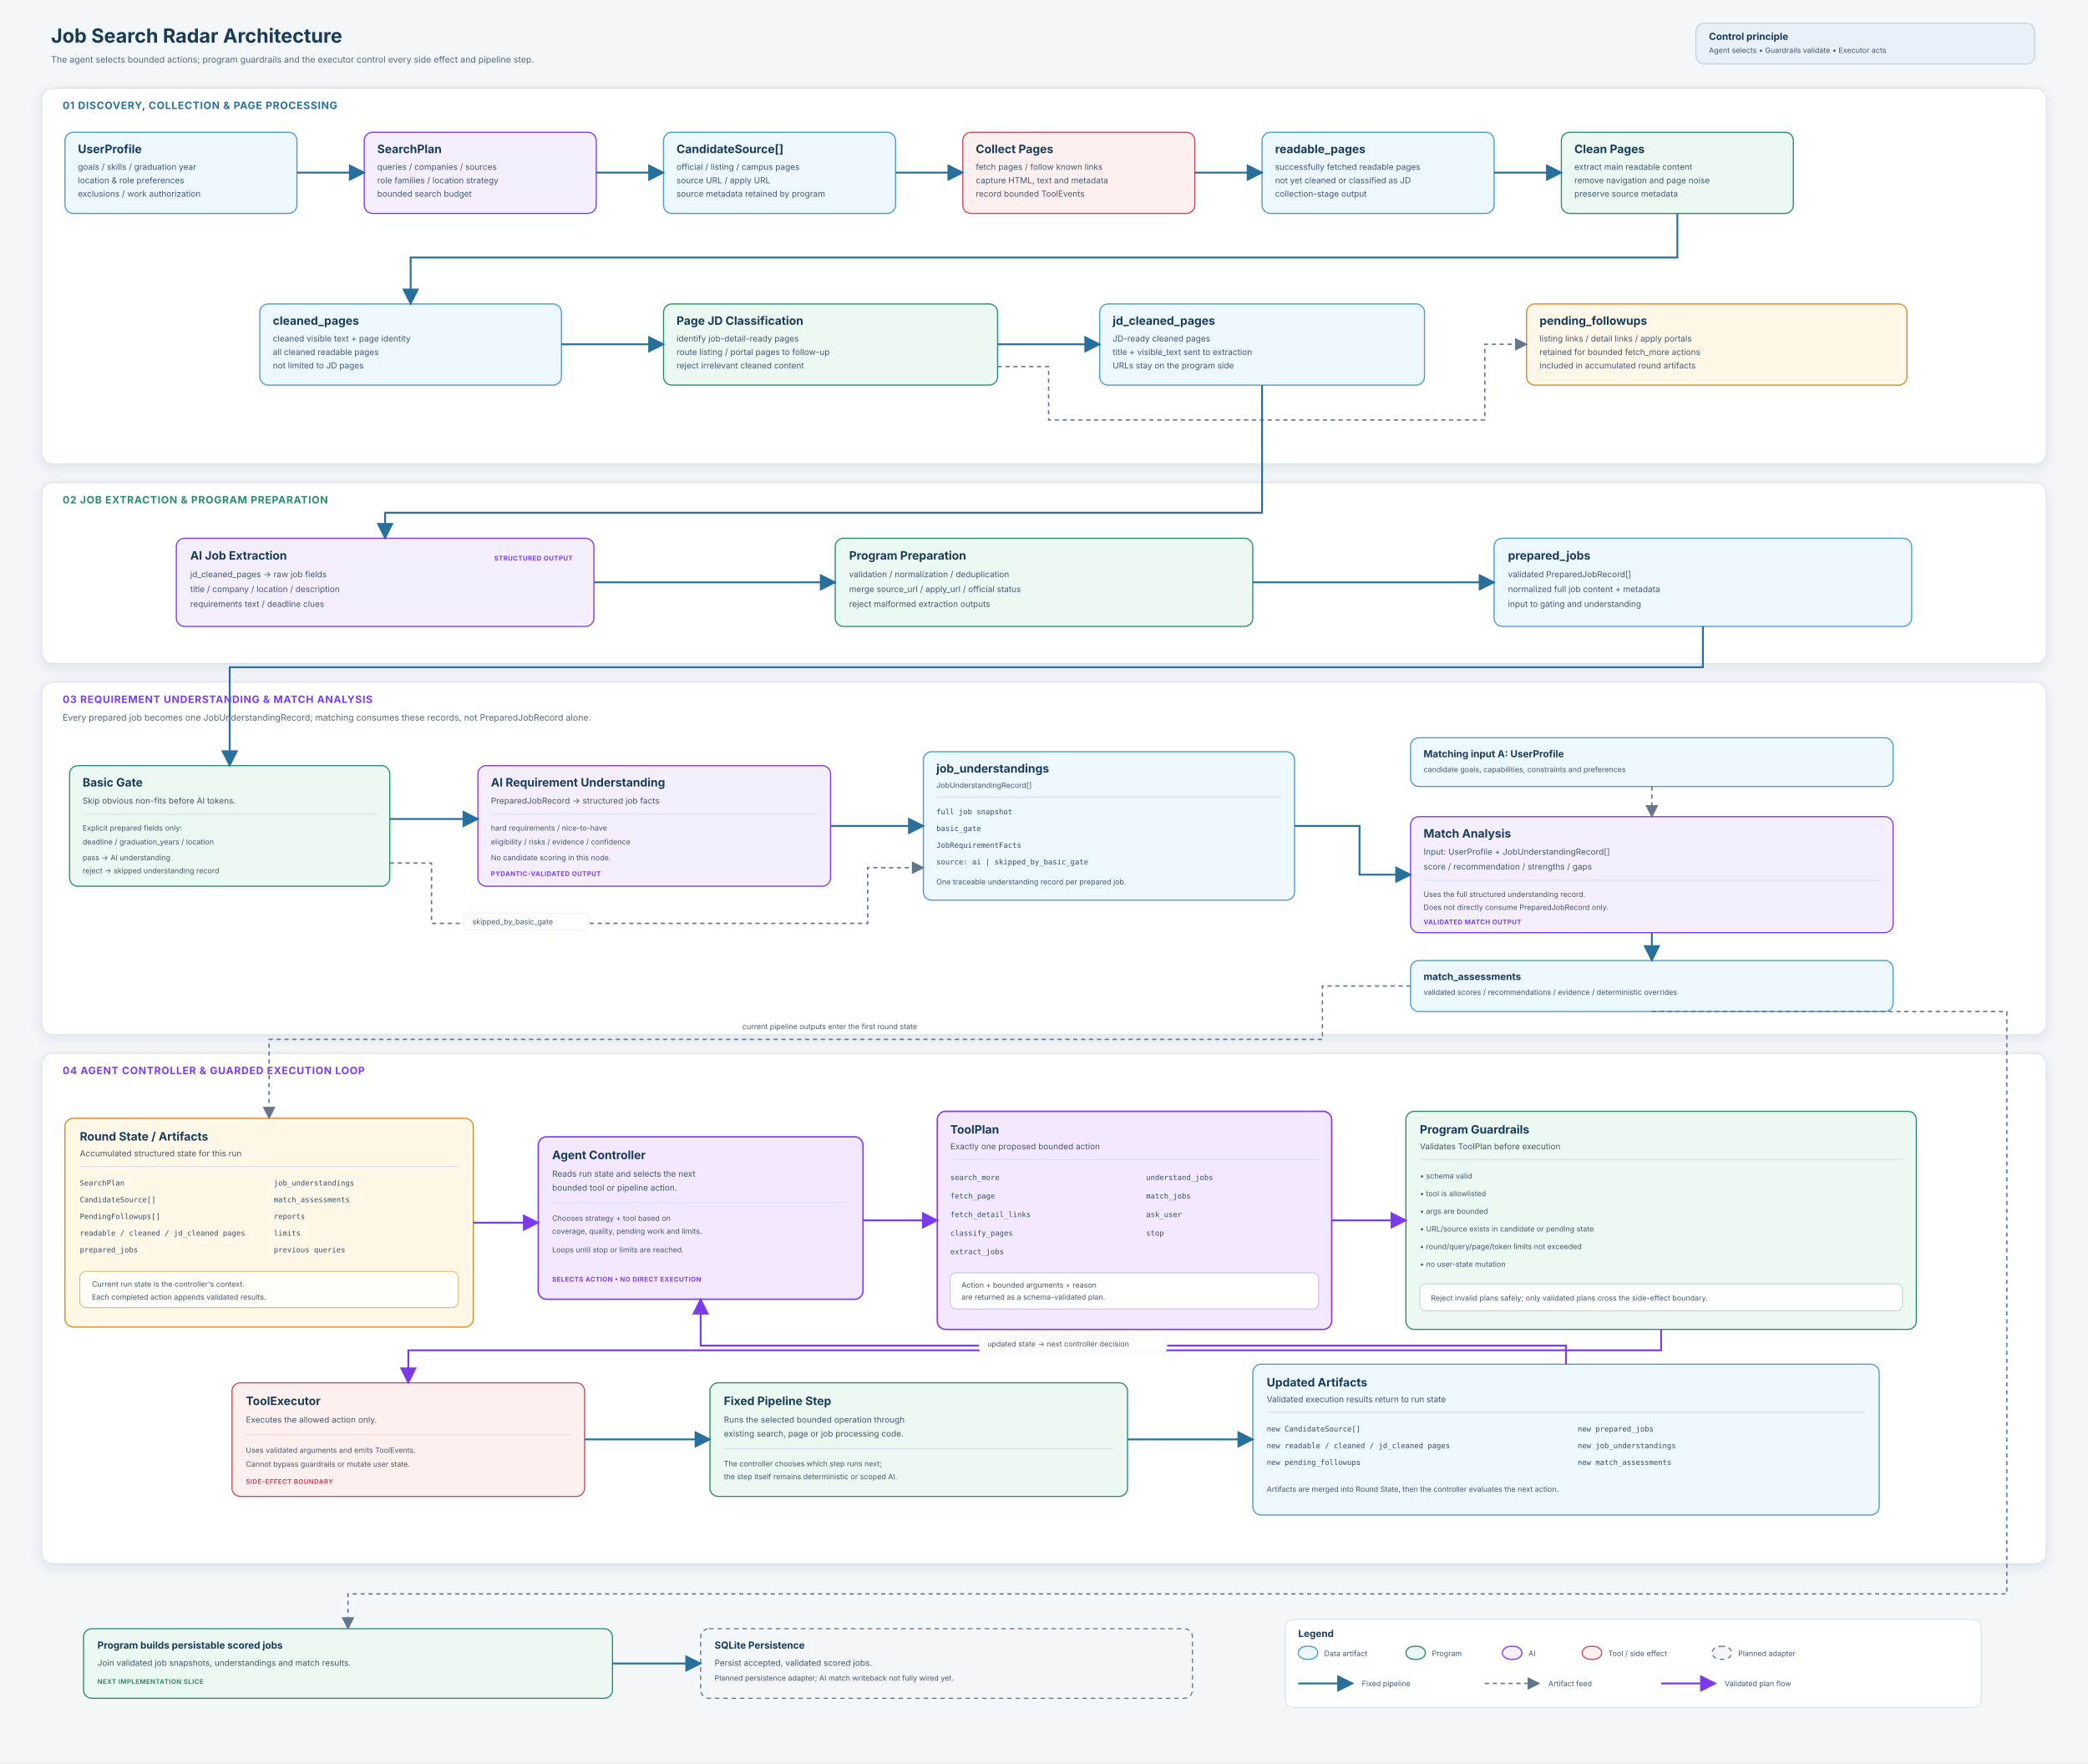
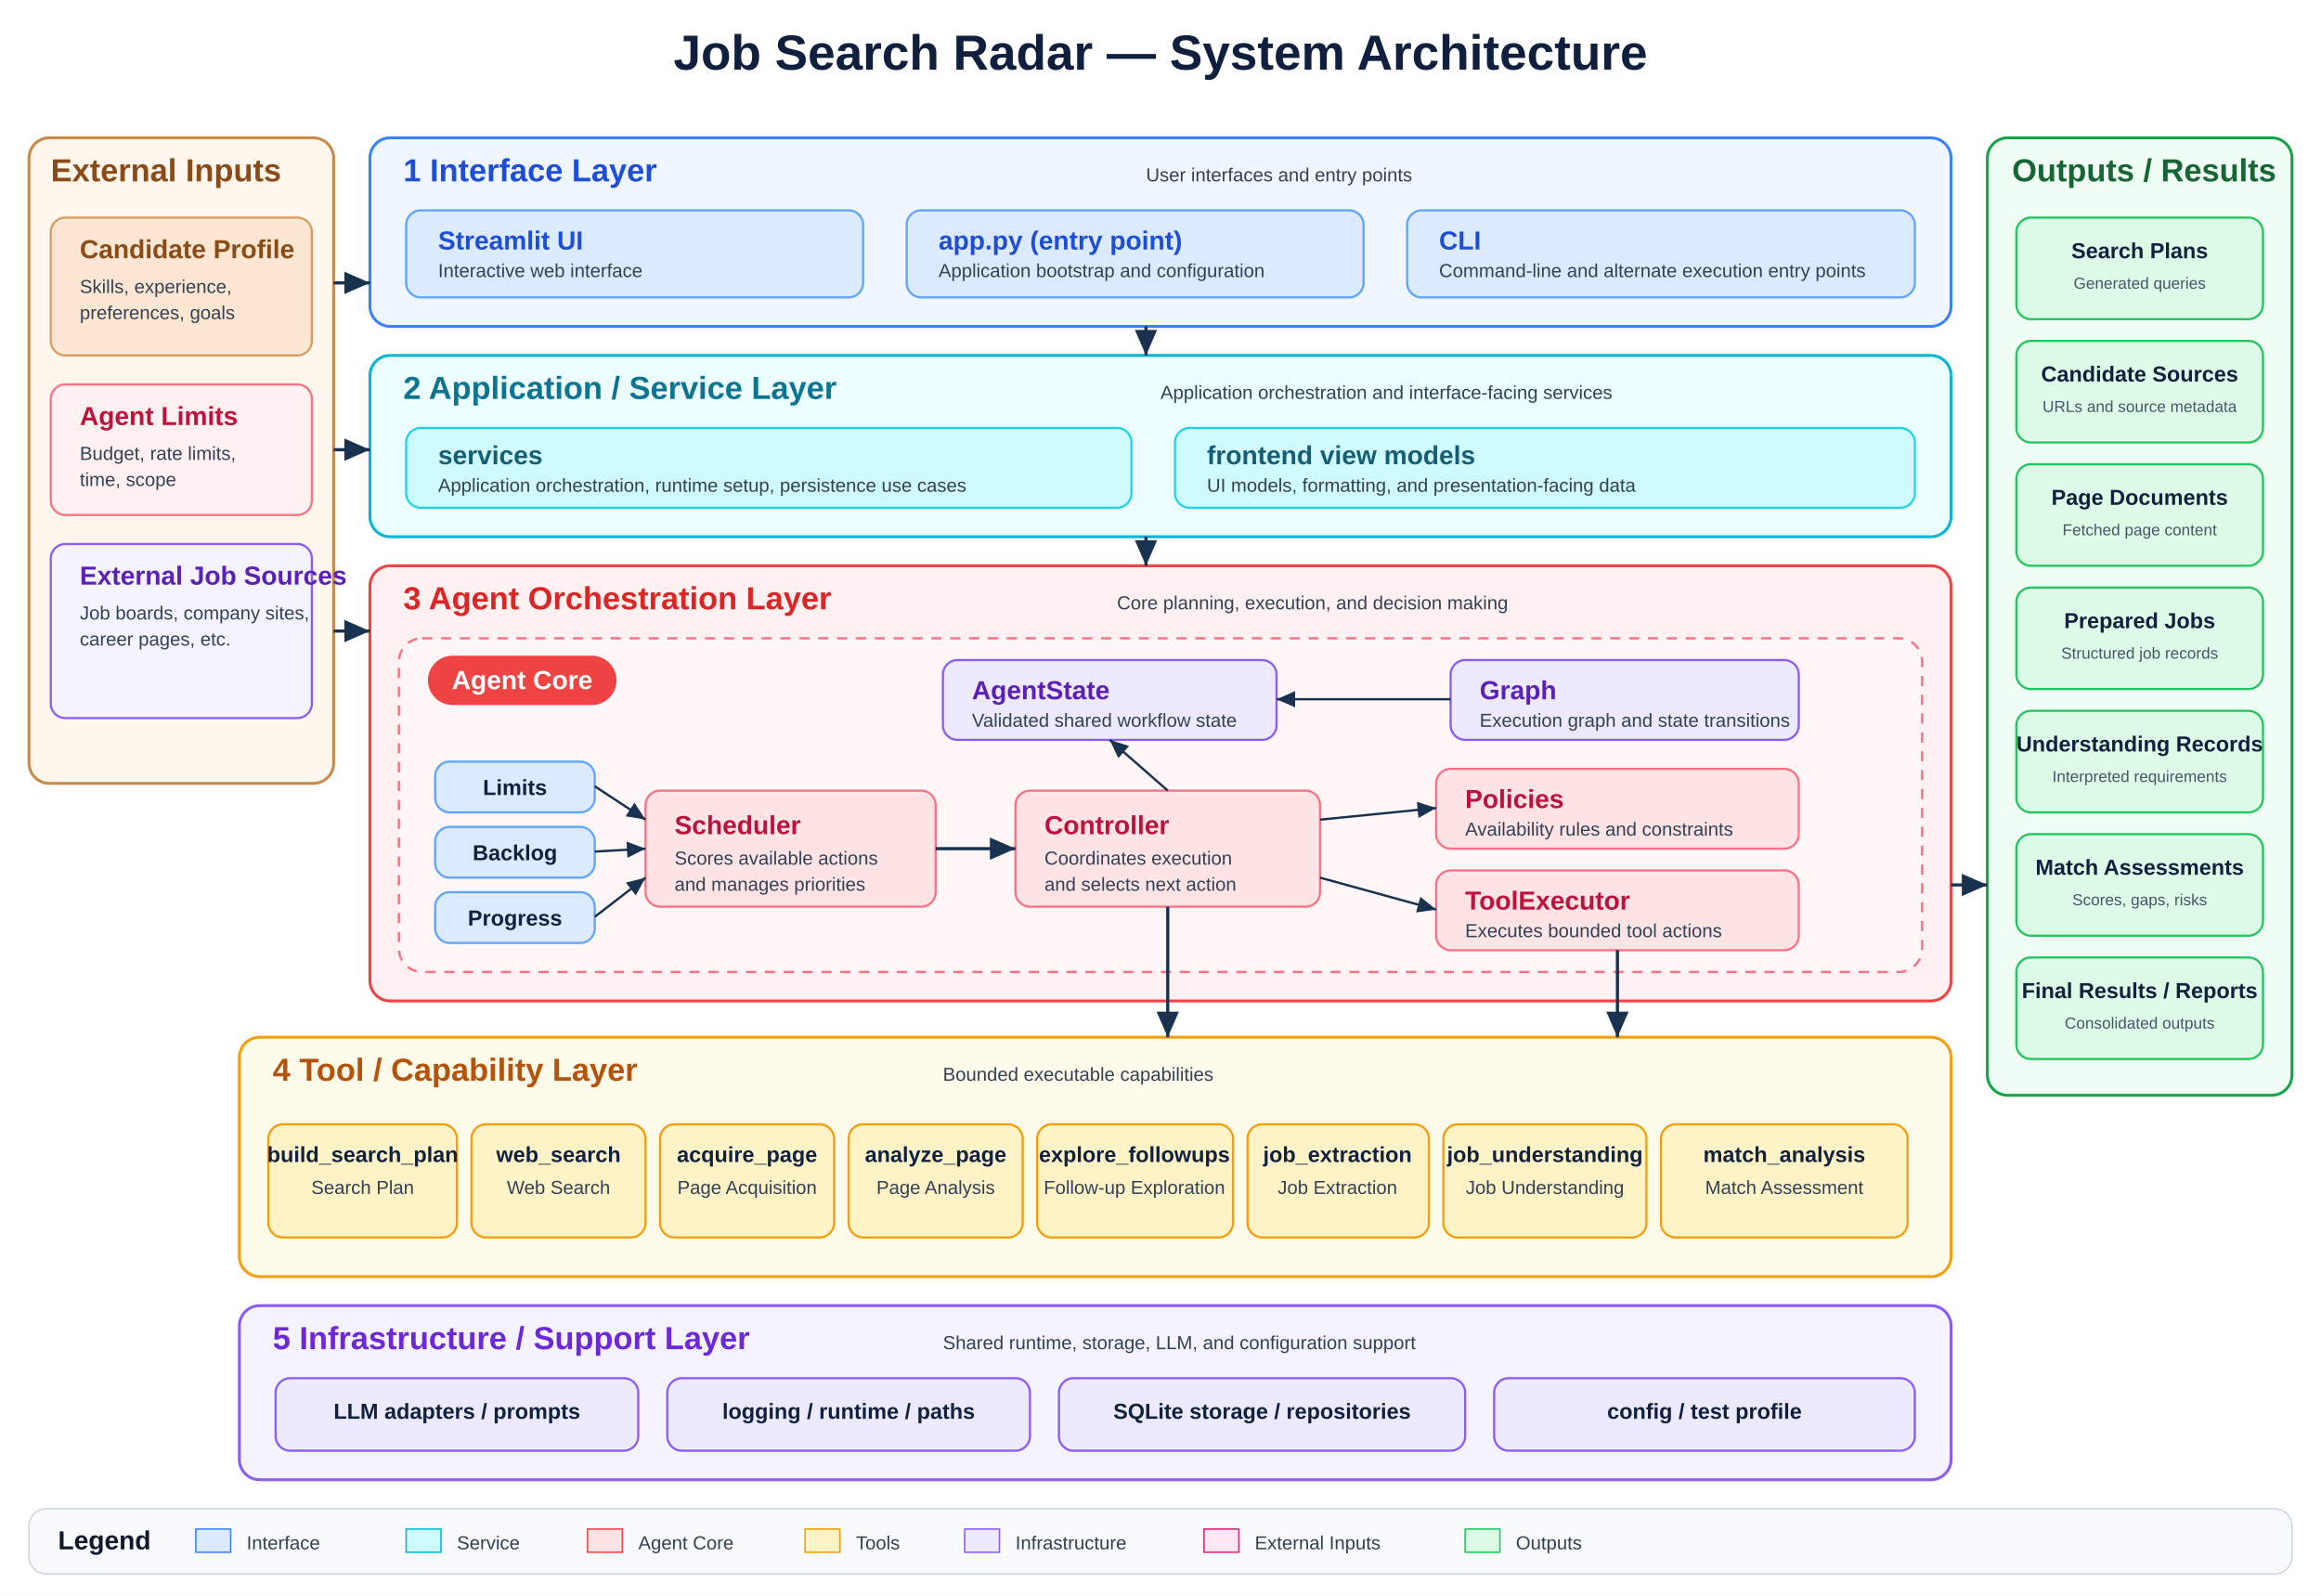
- <svg xmlns="http://www.w3.org/2000/svg" width="4500" height="3800" viewBox="0 0 4500 3800">
+ <svg xmlns="http://www.w3.org/2000/svg" width="1600" height="1100" viewBox="0 0 1600 1100">
  <defs>
-     <filter id="shadow" x="-10%" y="-10%" width="120%" height="130%">
-       <feDropShadow dx="0" dy="8" stdDeviation="12" flood-color="#183B56" flood-opacity="0.10" />
-     </filter>
-     <marker id="arrow-program" viewBox="0 0 12 12" refX="10" refY="6" markerWidth="11" markerHeight="11" orient="auto">
-       <path d="M1 1L11 6L1 11Z" fill="#286F9B" />
+     <style>
+       .title { font: 700 34px Arial, sans-serif; fill:#0f1f3d; }
+       .h2 { font: 700 22px Arial, sans-serif; }
+       .h3 { font: 700 18px Arial, sans-serif; }
+       .label { font: 600 15px Arial, sans-serif; fill:#10213f; }
+       .small { font: 13px Arial, sans-serif; fill:#334155; }
+       .tiny { font: 11px Arial, sans-serif; fill:#475569; }
+       .box { rx:14; ry:14; stroke-width:2; }
+       .subbox { rx:10; ry:10; stroke-width:1.5; }
+       .arrow { stroke:#18324f; stroke-width:2.2; fill:none; marker-end:url(#arrow); }
+       .thin { stroke:#18324f; stroke-width:1.6; fill:none; marker-end:url(#arrow); }
+     </style>
+     <marker id="arrow" markerWidth="10" markerHeight="10" refX="8" refY="3.5" orient="auto">
+       <polygon points="0 0, 8 3.5, 0 7" fill="#18324f" />
    </marker>
-     <marker id="arrow-artifact" viewBox="0 0 12 12" refX="10" refY="6" markerWidth="11" markerHeight="11" orient="auto">
-       <path d="M1 1L11 6L1 11Z" fill="#65758B" />
-     </marker>
-     <marker id="arrow-agent" viewBox="0 0 12 12" refX="10" refY="6" markerWidth="11" markerHeight="11" orient="auto">
-       <path d="M1 1L11 6L1 11Z" fill="#7C3AED" />
-     </marker>
-     <style>
-       .bg{fill:#F4F7FA}.title{font:700 42px Inter,Arial,sans-serif;fill:#183B56}.subtitle{font:400 19px Inter,Arial,sans-serif;fill:#526779}.section-title{font:700 22px Inter,Arial,sans-serif;letter-spacing:1.2px}.node-title{font:700 25px Inter,Arial,sans-serif;fill:#183B56}.node-title-sm{font:700 21px Inter,Arial,sans-serif;fill:#183B56}.body{font:400 18px Inter,Arial,sans-serif;fill:#40566C}.body-sm{font:400 16px Inter,Arial,sans-serif;fill:#40566C}.mono{font:500 16px ui-monospace,SFMono-Regular,Menlo,Consolas,monospace;fill:#334E68}.chip{font:700 14px Inter,Arial,sans-serif;letter-spacing:.7px}.phase{fill:#FFF;stroke:#D7E0EA;stroke-width:2;rx:24}.data{fill:#EDF7FF;stroke:#4B9ACA;stroke-width:2.5;rx:18}.program{fill:#ECF8F2;stroke:#2A8C6B;stroke-width:2.5;rx:18}.ai{fill:#F5EEFF;stroke:#7C3AED;stroke-width:2.5;rx:18}.summary{fill:#FFF7E8;stroke:#D58A1F;stroke-width:2.5;rx:18}.agent{fill:#F3E8FF;stroke:#7C3AED;stroke-width:3;rx:18}.tool{fill:#FFF0F0;stroke:#C9485B;stroke-width:2.5;rx:18}.persist{fill:#F3F6F9;stroke:#65758B;stroke-width:2.5;stroke-dasharray:10 8;rx:18}.arrow-program{fill:none;stroke:#286F9B;stroke-width:4;marker-end:url(#arrow-program)}.arrow-artifact{fill:none;stroke:#65758B;stroke-width:3;stroke-dasharray:9 8;marker-end:url(#arrow-artifact)}.arrow-agent{fill:none;stroke:#7C3AED;stroke-width:4;marker-end:url(#arrow-agent)}.divider{stroke:#D7E0EA;stroke-width:2}.label-bg{fill:#FFF;stroke:#E3E9EF;stroke-width:1;rx:9}
-     </style>
  </defs>
-   <rect class="bg" width="4500" height="3800" />
-   <g id="header">
-     <text class="title" x="110" y="92">Job Search Radar Architecture</text>
-     <text class="subtitle" x="110" y="135">The agent selects bounded actions; program guardrails and the executor control every side effect and pipeline step.</text>
-     <g id="header-control-principle" transform="translate(3655 50)">
-       <rect width="730" height="88" rx="18" fill="#E8F1F8" stroke="#B8CBD9" stroke-width="2" />
-       <text class="node-title-sm" x="28" y="36">Control principle</text>
-       <text class="body-sm" x="28" y="64">Agent selects • Guardrails validate • Executor acts</text>
+   <rect width="1600" height="1100" fill="#ffffff" />
+   <text x="800" y="48" text-anchor="middle" class="title">Job Search Radar — System Architecture</text>
+   <g id="layer-external-inputs">
+     <rect x="20" y="95" width="210" height="445" class="box" fill="#FFF7ED" stroke="#C88A4A" />
+     <text x="35" y="125" class="h2" fill="#8A4B16">External Inputs</text>
+     <rect x="35" y="150" width="180" height="95" class="subbox" fill="#FDE7D3" stroke="#D99A61" />
+     <text x="55" y="178" class="h3" fill="#8A4B16">Candidate Profile</text>
+     <text x="55" y="202" class="small">Skills, experience,</text>
+     <text x="55" y="220" class="small">preferences, goals</text>
+     <rect x="35" y="265" width="180" height="90" class="subbox" fill="#fff1f2" stroke="#fb7185" />
+     <text x="55" y="293" class="h3" fill="#be123c">Agent Limits</text>
+     <text x="55" y="317" class="small">Budget, rate limits,</text>
+     <text x="55" y="335" class="small">time, scope</text>
+     <rect x="35" y="375" width="180" height="120" class="subbox" fill="#f5f3ff" stroke="#8b5cf6" />
+     <text x="55" y="403" class="h3" fill="#5b21b6">External Job Sources</text>
+     <text x="55" y="427" class="small">Job boards, company sites,</text>
+     <text x="55" y="445" class="small">career pages, etc.</text>
+   </g>
+   <g id="layer-interface">
+     <rect x="255" y="95" width="1090" height="130" class="box" fill="#eff6ff" stroke="#3b82f6" />
+     <text x="278" y="125" class="h2" fill="#1d4ed8">1  Interface Layer</text>
+     <text x="790" y="125" class="small">User interfaces and entry points</text>
+     <rect x="280" y="145" width="315" height="60" class="subbox" fill="#dbeafe" stroke="#60a5fa" />
+     <text x="302" y="172" class="h3" fill="#1d4ed8">Streamlit UI</text>
+     <text x="302" y="191" class="small">Interactive web interface</text>
+     <rect x="625" y="145" width="315" height="60" class="subbox" fill="#dbeafe" stroke="#60a5fa" />
+     <text x="647" y="172" class="h3" fill="#1d4ed8">app.py (entry point)</text>
+     <text x="647" y="191" class="small">Application bootstrap and configuration</text>
+     <rect x="970" y="145" width="350" height="60" class="subbox" fill="#dbeafe" stroke="#60a5fa" />
+     <text x="992" y="172" class="h3" fill="#1d4ed8">CLI</text>
+     <text x="992" y="191" class="small">Command-line and alternate execution entry points</text>
+   </g>
+   <g id="layer-service">
+     <rect x="255" y="245" width="1090" height="125" class="box" fill="#ecfeff" stroke="#06b6d4" />
+     <text x="278" y="275" class="h2" fill="#0e7490">2  Application / Service Layer</text>
+     <text x="800" y="275" class="small">Application orchestration and interface-facing services</text>
+     <rect x="280" y="295" width="500" height="55" class="subbox" fill="#cffafe" stroke="#22d3ee" />
+     <text x="302" y="320" class="h3" fill="#155e75">services</text>
+     <text x="302" y="339" class="small">Application orchestration, runtime setup, persistence use cases</text>
+     <rect x="810" y="295" width="510" height="55" class="subbox" fill="#cffafe" stroke="#22d3ee" />
+     <text x="832" y="320" class="h3" fill="#155e75">frontend view models</text>
+     <text x="832" y="339" class="small">UI models, formatting, and presentation-facing data</text>
+   </g>
+   <g id="layer-agent-core">
+     <rect x="255" y="390" width="1090" height="300" class="box" fill="#fff1f2" stroke="#ef4444" />
+     <text x="278" y="420" class="h2" fill="#dc2626">3  Agent Orchestration Layer</text>
+     <text x="770" y="420" class="small">Core planning, execution, and decision making</text>
+     <rect x="275" y="440" width="1050" height="230" rx="16" ry="16" fill="#fff7f7" stroke="#fb7185" stroke-width="1.6" stroke-dasharray="7 6" />
+     <rect x="295" y="452" width="130" height="34" rx="17" ry="17" fill="#ef4444" />
+     <text x="360" y="475" text-anchor="middle" class="h3" fill="#ffffff">Agent Core</text>
+     <rect x="650" y="455" width="230" height="55" class="subbox" fill="#ede9fe" stroke="#8b5cf6" />
+     <text x="670" y="482" class="h3" fill="#5b21b6">AgentState</text>
+     <text x="670" y="501" class="small">Validated shared workflow state</text>
+     <rect x="1000" y="455" width="240" height="55" class="subbox" fill="#ede9fe" stroke="#8b5cf6" />
+     <text x="1020" y="482" class="h3" fill="#5b21b6">Graph</text>
+     <text x="1020" y="501" class="small">Execution graph and state transitions</text>
+     <rect x="445" y="545" width="200" height="80" class="subbox" fill="#ffe4e6" stroke="#fb7185" />
+     <text x="465" y="575" class="h3" fill="#be123c">Scheduler</text>
+     <text x="465" y="596" class="small">Scores available actions</text>
+     <text x="465" y="614" class="small">and manages priorities</text>
+     <rect x="700" y="545" width="210" height="80" class="subbox" fill="#ffe4e6" stroke="#fb7185" />
+     <text x="720" y="575" class="h3" fill="#be123c">Controller</text>
+     <text x="720" y="596" class="small">Coordinates execution</text>
+     <text x="720" y="614" class="small">and selects next action</text>
+     <rect x="990" y="530" width="250" height="55" class="subbox" fill="#ffe4e6" stroke="#fb7185" />
+     <text x="1010" y="557" class="h3" fill="#be123c">Policies</text>
+     <text x="1010" y="576" class="small">Availability rules and constraints</text>
+     <rect x="990" y="600" width="250" height="55" class="subbox" fill="#ffe4e6" stroke="#fb7185" />
+     <text x="1010" y="627" class="h3" fill="#be123c">ToolExecutor</text>
+     <text x="1010" y="646" class="small">Executes bounded tool actions</text>
+     <rect x="300" y="525" width="110" height="35" class="subbox" fill="#dbeafe" stroke="#60a5fa" />
+     <text x="355" y="548" text-anchor="middle" class="label">Limits</text>
+     <rect x="300" y="570" width="110" height="35" class="subbox" fill="#dbeafe" stroke="#60a5fa" />
+     <text x="355" y="593" text-anchor="middle" class="label">Backlog</text>
+     <rect x="300" y="615" width="110" height="35" class="subbox" fill="#dbeafe" stroke="#60a5fa" />
+     <text x="355" y="638" text-anchor="middle" class="label">Progress</text>
+     <path d="M410 542 L445 565" class="thin" />
+     <path d="M410 587 L445 585" class="thin" />
+     <path d="M410 632 L445 605" class="thin" />
+     <path d="M645 585 L700 585" class="arrow" />
+     <path d="M805 545 L765 510" class="thin" />
+     <path d="M910 565 L990 557" class="thin" />
+     <path d="M910 605 L990 627" class="thin" />
+     <path d="M1000 482 L880 482" class="thin" />
+   </g>
+   <g id="layer-tools">
+     <rect x="165" y="715" width="1180" height="165" class="box" fill="#fffbeb" stroke="#f59e0b" />
+     <text x="188" y="745" class="h2" fill="#b45309">4  Tool / Capability Layer</text>
+     <text x="650" y="745" class="small">Bounded executable capabilities</text>
+     <g id="tool-boxes">
+       <rect x="185" y="775" width="130" height="78" class="subbox" fill="#fef3c7" stroke="#f59e0b" />
+       <text x="250" y="801" text-anchor="middle" class="label">build_search_plan</text>
+       <text x="250" y="823" text-anchor="middle" class="small">Search Plan</text>
+       <rect x="325" y="775" width="120" height="78" class="subbox" fill="#fef3c7" stroke="#f59e0b" />
+       <text x="385" y="801" text-anchor="middle" class="label">web_search</text>
+       <text x="385" y="823" text-anchor="middle" class="small">Web Search</text>
+       <rect x="455" y="775" width="120" height="78" class="subbox" fill="#fef3c7" stroke="#f59e0b" />
+       <text x="515" y="801" text-anchor="middle" class="label">acquire_page</text>
+       <text x="515" y="823" text-anchor="middle" class="small">Page Acquisition</text>
+       <rect x="585" y="775" width="120" height="78" class="subbox" fill="#fef3c7" stroke="#f59e0b" />
+       <text x="645" y="801" text-anchor="middle" class="label">analyze_page</text>
+       <text x="645" y="823" text-anchor="middle" class="small">Page Analysis</text>
+       <rect x="715" y="775" width="135" height="78" class="subbox" fill="#fef3c7" stroke="#f59e0b" />
+       <text x="782" y="801" text-anchor="middle" class="label">explore_followups</text>
+       <text x="782" y="823" text-anchor="middle" class="small">Follow-up Exploration</text>
+       <rect x="860" y="775" width="125" height="78" class="subbox" fill="#fef3c7" stroke="#f59e0b" />
+       <text x="922" y="801" text-anchor="middle" class="label">job_extraction</text>
+       <text x="922" y="823" text-anchor="middle" class="small">Job Extraction</text>
+       <rect x="995" y="775" width="140" height="78" class="subbox" fill="#fef3c7" stroke="#f59e0b" />
+       <text x="1065" y="801" text-anchor="middle" class="label">job_understanding</text>
+       <text x="1065" y="823" text-anchor="middle" class="small">Job Understanding</text>
+       <rect x="1145" y="775" width="170" height="78" class="subbox" fill="#fef3c7" stroke="#f59e0b" />
+       <text x="1230" y="801" text-anchor="middle" class="label">match_analysis</text>
+       <text x="1230" y="823" text-anchor="middle" class="small">Match Assessment</text>
    </g>
-   </g>
-   <g id="phase-discovery-and-page-processing">
-     <rect class="phase" x="90" y="190" width="4320" height="810" filter="url(#shadow)" />
-     <text class="section-title" x="135" y="235" fill="#286F9B">01  DISCOVERY, COLLECTION &amp; PAGE PROCESSING</text>
-     <g id="node-user-profile" transform="translate(140 285)">
-       <rect class="data" width="500" height="175" />
-       <text class="node-title" x="28" y="45">UserProfile</text>
-       <text class="body" x="28" y="81">goals / skills / graduation year</text>
-       <text class="body" x="28" y="110">location &amp; role preferences</text>
-       <text class="body" x="28" y="139">exclusions / work authorization</text>
+     <path d="M805 625 L805 715" class="arrow" />
+     <path d="M1115 655 L1115 715" class="arrow" />
+   </g>
+   <g id="layer-infrastructure">
+     <rect x="165" y="900" width="1180" height="120" class="box" fill="#f5f3ff" stroke="#8b5cf6" />
+     <text x="188" y="930" class="h2" fill="#6d28d9">5  Infrastructure / Support Layer</text>
+     <text x="650" y="930" class="small">Shared runtime, storage, LLM, and configuration support</text>
+     <rect x="190" y="950" width="250" height="50" class="subbox" fill="#ede9fe" stroke="#8b5cf6" />
+     <text x="315" y="978" text-anchor="middle" class="label">LLM adapters / prompts</text>
+     <rect x="460" y="950" width="250" height="50" class="subbox" fill="#ede9fe" stroke="#8b5cf6" />
+     <text x="585" y="978" text-anchor="middle" class="label">logging / runtime / paths</text>
+     <rect x="730" y="950" width="280" height="50" class="subbox" fill="#ede9fe" stroke="#8b5cf6" />
+     <text x="870" y="978" text-anchor="middle" class="label">SQLite storage / repositories</text>
+     <rect x="1030" y="950" width="290" height="50" class="subbox" fill="#ede9fe" stroke="#8b5cf6" />
+     <text x="1175" y="978" text-anchor="middle" class="label">config / test profile</text>
+   </g>
+   <g id="layer-outputs">
+     <rect x="1370" y="95" width="210" height="660" class="box" fill="#f0fdf4" stroke="#16a34a" />
+     <text x="1387" y="125" class="h2" fill="#166534">Outputs / Results</text>
+     <g class="outputs">
+       <rect x="1390" y="150" width="170" height="70" class="subbox" fill="#dcfce7" stroke="#22c55e" />
+       <text x="1475" y="178" text-anchor="middle" class="label">Search Plans</text>
+       <text x="1475" y="199" text-anchor="middle" class="tiny">Generated queries</text>
+       <rect x="1390" y="235" width="170" height="70" class="subbox" fill="#dcfce7" stroke="#22c55e" />
+       <text x="1475" y="263" text-anchor="middle" class="label">Candidate Sources</text>
+       <text x="1475" y="284" text-anchor="middle" class="tiny">URLs and source metadata</text>
+       <rect x="1390" y="320" width="170" height="70" class="subbox" fill="#dcfce7" stroke="#22c55e" />
+       <text x="1475" y="348" text-anchor="middle" class="label">Page Documents</text>
+       <text x="1475" y="369" text-anchor="middle" class="tiny">Fetched page content</text>
+       <rect x="1390" y="405" width="170" height="70" class="subbox" fill="#dcfce7" stroke="#22c55e" />
+       <text x="1475" y="433" text-anchor="middle" class="label">Prepared Jobs</text>
+       <text x="1475" y="454" text-anchor="middle" class="tiny">Structured job records</text>
+       <rect x="1390" y="490" width="170" height="70" class="subbox" fill="#dcfce7" stroke="#22c55e" />
+       <text x="1475" y="518" text-anchor="middle" class="label">Understanding Records</text>
+       <text x="1475" y="539" text-anchor="middle" class="tiny">Interpreted requirements</text>
+       <rect x="1390" y="575" width="170" height="70" class="subbox" fill="#dcfce7" stroke="#22c55e" />
+       <text x="1475" y="603" text-anchor="middle" class="label">Match Assessments</text>
+       <text x="1475" y="624" text-anchor="middle" class="tiny">Scores, gaps, risks</text>
+       <rect x="1390" y="660" width="170" height="70" class="subbox" fill="#dcfce7" stroke="#22c55e" />
+       <text x="1475" y="688" text-anchor="middle" class="label">Final Results / Reports</text>
+       <text x="1475" y="709" text-anchor="middle" class="tiny">Consolidated outputs</text>
    </g>
-     <g id="node-search-plan" transform="translate(785 285)">
-       <rect class="ai" width="500" height="175" />
-       <text class="node-title" x="28" y="45">SearchPlan</text>
-       <text class="body" x="28" y="81">queries / companies / sources</text>
-       <text class="body" x="28" y="110">role families / location strategy</text>
-       <text class="body" x="28" y="139">bounded search budget</text>
-     </g>
-     <g id="node-candidate-source" transform="translate(1430 285)">
-       <rect class="data" width="500" height="175" />
-       <text class="node-title" x="28" y="45">CandidateSource[]</text>
-       <text class="body" x="28" y="81">official / listing / campus pages</text>
-       <text class="body" x="28" y="110">source URL / apply URL</text>
-       <text class="body" x="28" y="139">source metadata retained by program</text>
-     </g>
-     <g id="node-collect-pages" transform="translate(2075 285)">
-       <rect class="tool" width="500" height="175" />
-       <text class="node-title" x="28" y="45">Collect Pages</text>
-       <text class="body" x="28" y="81">fetch pages / follow known links</text>
-       <text class="body" x="28" y="110">capture HTML, text and metadata</text>
-       <text class="body" x="28" y="139">record bounded ToolEvents</text>
-     </g>
-     <g id="node-readable-pages" transform="translate(2720 285)">
-       <rect class="data" width="500" height="175" />
-       <text class="node-title" x="28" y="45">readable_pages</text>
-       <text class="body" x="28" y="81">successfully fetched readable pages</text>
-       <text class="body" x="28" y="110">not yet cleaned or classified as JD</text>
-       <text class="body" x="28" y="139">collection-stage output</text>
-     </g>
-     <g id="node-clean-pages" transform="translate(3365 285)">
-       <rect class="program" width="500" height="175" />
-       <text class="node-title" x="28" y="45">Clean Pages</text>
-       <text class="body" x="28" y="81">extract main readable content</text>
-       <text class="body" x="28" y="110">remove navigation and page noise</text>
-       <text class="body" x="28" y="139">preserve source metadata</text>
-     </g>
-     <g id="node-cleaned-pages" transform="translate(560 655)">
-       <rect class="data" width="650" height="175" />
-       <text class="node-title" x="28" y="45">cleaned_pages</text>
-       <text class="body" x="28" y="81">cleaned visible text + page identity</text>
-       <text class="body" x="28" y="110">all cleaned readable pages</text>
-       <text class="body" x="28" y="139">not limited to JD pages</text>
-     </g>
-     <g id="node-page-jd-classification" transform="translate(1430 655)">
-       <rect class="program" width="720" height="175" />
-       <text class="node-title" x="28" y="45">Page JD Classification</text>
-       <text class="body" x="28" y="81">identify job-detail-ready pages</text>
-       <text class="body" x="28" y="110">route listing / portal pages to follow-up</text>
-       <text class="body" x="28" y="139">reject irrelevant cleaned content</text>
-     </g>
-     <g id="node-jd-cleaned-pages" transform="translate(2370 655)">
-       <rect class="data" width="700" height="175" />
-       <text class="node-title" x="28" y="45">jd_cleaned_pages</text>
-       <text class="body" x="28" y="81">JD-ready cleaned pages</text>
-       <text class="body" x="28" y="110">title + visible_text sent to extraction</text>
-       <text class="body" x="28" y="139">URLs stay on the program side</text>
-     </g>
-     <g id="node-pending-followups" transform="translate(3290 655)">
-       <rect class="summary" width="820" height="175" />
-       <text class="node-title" x="28" y="45">pending_followups</text>
-       <text class="body" x="28" y="81">listing links / detail links / apply portals</text>
-       <text class="body" x="28" y="110">retained for bounded fetch_more actions</text>
-       <text class="body" x="28" y="139">included in accumulated round artifacts</text>
-     </g>
-     <g id="arrows-discovery-fixed-pipeline">
-       <path class="arrow-program" d="M640 372H785" />
-       <path class="arrow-program" d="M1285 372H1430" />
-       <path class="arrow-program" d="M1930 372H2075" />
-       <path class="arrow-program" d="M2575 372H2720" />
-       <path class="arrow-program" d="M3220 372H3365" />
-       <path class="arrow-program" d="M3615 460V555H885V655" />
-       <path class="arrow-program" d="M1210 742H1430" />
-       <path class="arrow-program" d="M2150 742H2370" />
-     </g>
-     <g id="arrows-jd-classification-branches">
-       <path class="arrow-artifact" d="M2150 790H2260V905H3200V742H3290" />
-     </g>
-   </g>
-   <g id="phase-extraction-and-preparation">
-     <rect class="phase" x="90" y="1040" width="4320" height="390" filter="url(#shadow)" />
-     <text class="section-title" x="135" y="1085" fill="#2A8C6B">02  JOB EXTRACTION &amp; PROGRAM PREPARATION</text>
-     <g id="node-ai-job-extraction" transform="translate(380 1160)">
-       <rect class="ai" width="900" height="190" />
-       <text class="node-title" x="30" y="46">AI Job Extraction</text>
-       <text class="body" x="30" y="84">jd_cleaned_pages → raw job fields</text>
-       <text class="body" x="30" y="116">title / company / location / description</text>
-       <text class="body" x="30" y="148">requirements text / deadline clues</text>
-       <text class="chip" x="685" y="48" fill="#7C3AED">STRUCTURED OUTPUT</text>
-     </g>
-     <g id="node-program-preparation" transform="translate(1800 1160)">
-       <rect class="program" width="900" height="190" />
-       <text class="node-title" x="30" y="46">Program Preparation</text>
-       <text class="body" x="30" y="84">validation / normalization / deduplication</text>
-       <text class="body" x="30" y="116">merge source_url / apply_url / official status</text>
-       <text class="body" x="30" y="148">reject malformed extraction outputs</text>
-     </g>
-     <g id="node-prepared-jobs" transform="translate(3220 1160)">
-       <rect class="data" width="900" height="190" />
-       <text class="node-title" x="30" y="46">prepared_jobs</text>
-       <text class="body" x="30" y="84">validated PreparedJobRecord[]</text>
-       <text class="body" x="30" y="116">normalized full job content + metadata</text>
-       <text class="body" x="30" y="148">input to gating and understanding</text>
-     </g>
-     <g id="arrows-extraction-preparation">
-       <path class="arrow-program" d="M2720 830V1105H830V1160" />
-       <path class="arrow-program" d="M1280 1255H1800" />
-       <path class="arrow-program" d="M2700 1255H3220" />
-     </g>
-   </g>
-   <g id="phase-understanding-and-matching">
-     <rect class="phase" x="90" y="1470" width="4320" height="760" filter="url(#shadow)" />
-     <text class="section-title" x="135" y="1515" fill="#7C3AED">03  REQUIREMENT UNDERSTANDING &amp; MATCH ANALYSIS</text>
-     <text class="subtitle" x="135" y="1553">Every prepared job becomes one JobUnderstandingRecord; matching consumes these records, not PreparedJobRecord alone.</text>
-     <g id="node-basic-gate" transform="translate(150 1650)">
-       <rect class="program" width="690" height="260" />
-       <text class="node-title" x="28" y="45">Basic Gate</text>
-       <text class="body" x="28" y="82">Skip obvious non-fits before AI tokens.</text>
-       <line class="divider" x1="28" y1="105" x2="662" y2="105" />
-       <text class="body-sm" x="28" y="140">Explicit prepared fields only:</text>
-       <text class="body-sm" x="28" y="170">deadline / graduation_years / location</text>
-       <text class="body-sm" x="28" y="204">pass → AI understanding</text>
-       <text class="body-sm" x="28" y="232">reject → skipped understanding record</text>
-     </g>
-     <g id="node-ai-requirement-understanding" transform="translate(1030 1650)">
-       <rect class="ai" width="760" height="260" />
-       <text class="node-title" x="28" y="45">AI Requirement Understanding</text>
-       <text class="body" x="28" y="82">PreparedJobRecord → structured job facts</text>
-       <line class="divider" x1="28" y1="105" x2="732" y2="105" />
-       <text class="body-sm" x="28" y="140">hard requirements / nice-to-have</text>
-       <text class="body-sm" x="28" y="170">eligibility / risks / evidence / confidence</text>
-       <text class="body-sm" x="28" y="204">No candidate scoring in this node.</text>
-       <text class="chip" x="28" y="238" fill="#7C3AED">PYDANTIC-VALIDATED OUTPUT</text>
-     </g>
-     <g id="node-job-understandings" transform="translate(1990 1620)">
-       <rect class="data" width="800" height="320" />
-       <text class="node-title" x="28" y="45">job_understandings</text>
-       <text class="body-sm" x="28" y="78">JobUnderstandingRecord[]</text>
-       <line class="divider" x1="28" y1="98" x2="772" y2="98" />
-       <text class="mono" x="28" y="135">full job snapshot</text>
-       <text class="mono" x="28" y="171">basic_gate</text>
-       <text class="mono" x="28" y="207">JobRequirementFacts</text>
-       <text class="mono" x="28" y="243">source: ai | skipped_by_basic_gate</text>
-       <text class="body-sm" x="28" y="286">One traceable understanding record per prepared job.</text>
-     </g>
-     <g id="node-match-user-profile" transform="translate(3040 1590)">
-       <rect class="data" width="1040" height="105" />
-       <text class="node-title-sm" x="28" y="42">Matching input A: UserProfile</text>
-       <text class="body-sm" x="28" y="74">candidate goals, capabilities, constraints and preferences</text>
-     </g>
-     <g id="node-match-analysis" transform="translate(3040 1760)">
-       <rect class="ai" width="1040" height="250" />
-       <text class="node-title" x="28" y="45">Match Analysis</text>
-       <text class="body" x="28" y="82">Input: UserProfile + JobUnderstandingRecord[]</text>
-       <text class="body" x="28" y="114">score / recommendation / strengths / gaps</text>
-       <line class="divider" x1="28" y1="137" x2="1012" y2="137" />
-       <text class="body-sm" x="28" y="173">Uses the full structured understanding record.</text>
-       <text class="body-sm" x="28" y="201">Does not directly consume PreparedJobRecord only.</text>
-       <text class="chip" x="28" y="232" fill="#7C3AED">VALIDATED MATCH OUTPUT</text>
-     </g>
-     <g id="node-match-assessments" transform="translate(3040 2070)">
-       <rect class="data" width="1040" height="110" />
-       <text class="node-title-sm" x="28" y="42">match_assessments</text>
-       <text class="body-sm" x="28" y="74">validated scores / recommendations / evidence / deterministic overrides</text>
-     </g>
-     <g id="arrows-understanding-main">
-       <path class="arrow-program" d="M3670 1350V1438H495V1650" />
-       <path class="arrow-program" d="M840 1765H1030" />
-       <path class="arrow-program" d="M1790 1780H1990" />
-       <path class="arrow-program" d="M2790 1780H2930V1885H3040" />
-       <path class="arrow-program" d="M3560 2010V2070" />
-     </g>
-     <g id="arrow-basic-gate-skip">
-       <path class="arrow-artifact" d="M840 1860H930V1990H1870V1870H1990" />
-       <rect class="label-bg" x="1000" y="1968" width="268" height="36" />
-       <text class="body-sm" x="1018" y="1992" fill="#65758B">skipped_by_basic_gate</text>
-     </g>
-     <g id="arrow-profile-to-match">
-       <path class="arrow-artifact" d="M3560 1695V1760" />
-     </g>
-   </g>
-   <g id="phase-agent-control">
-     <rect class="phase" x="90" y="2270" width="4320" height="1100" filter="url(#shadow)" />
-     <text class="section-title" x="135" y="2315" fill="#7C3AED">04  AGENT CONTROLLER &amp; GUARDED EXECUTION LOOP</text>
-     <g id="node-round-state" transform="translate(140 2410)">
-       <rect class="summary" width="880" height="450" />
-       <text class="node-title" x="32" y="48">Round State / Artifacts</text>
-       <text class="body" x="32" y="82">Accumulated structured state for this run</text>
-       <line class="divider" x1="32" y1="104" x2="848" y2="104" />
-       <text class="mono" x="32" y="145">SearchPlan</text>
-       <text class="mono" x="32" y="181">CandidateSource[]</text>
-       <text class="mono" x="32" y="217">PendingFollowups[]</text>
-       <text class="mono" x="32" y="253">readable / cleaned / jd_cleaned pages</text>
-       <text class="mono" x="32" y="289">prepared_jobs</text>
-       <text class="mono" x="450" y="145">job_understandings</text>
-       <text class="mono" x="450" y="181">match_assessments</text>
-       <text class="mono" x="450" y="217">reports</text>
-       <text class="mono" x="450" y="253">limits</text>
-       <text class="mono" x="450" y="289">previous queries</text>
-       <rect x="32" y="330" width="816" height="78" rx="14" fill="#FFFDF8" stroke="#E4B96C" stroke-width="2" />
-       <text class="body-sm" x="58" y="363">Current run state is the controller's context.</text>
-       <text class="body-sm" x="58" y="391">Each completed action appends validated results.</text>
-     </g>
-     <g id="node-agent-controller" transform="translate(1160 2450)">
-       <rect class="agent" width="700" height="350" />
-       <text class="node-title" x="30" y="48">Agent Controller</text>
-       <text class="body" x="30" y="86">Reads run state and selects the next</text>
-       <text class="body" x="30" y="116">bounded tool or pipeline action.</text>
-       <line class="divider" x1="30" y1="142" x2="670" y2="142" />
-       <text class="body-sm" x="30" y="181">Chooses strategy + tool based on</text>
-       <text class="body-sm" x="30" y="209">coverage, quality, pending work and limits.</text>
-       <text class="body-sm" x="30" y="249">Loops until stop or limits are reached.</text>
-       <text class="chip" x="30" y="312" fill="#7C3AED">SELECTS ACTION • NO DIRECT EXECUTION</text>
-     </g>
-     <g id="node-tool-plan" transform="translate(2020 2395)">
-       <rect class="agent" width="850" height="470" />
-       <text class="node-title" x="28" y="48">ToolPlan</text>
-       <text class="body" x="28" y="82">Exactly one proposed bounded action</text>
-       <line class="divider" x1="28" y1="104" x2="822" y2="104" />
-       <text class="mono" x="28" y="148">search_more</text>
-       <text class="mono" x="28" y="188">fetch_page</text>
-       <text class="mono" x="28" y="228">fetch_detail_links</text>
-       <text class="mono" x="28" y="268">classify_pages</text>
-       <text class="mono" x="28" y="308">extract_jobs</text>
-       <text class="mono" x="450" y="148">understand_jobs</text>
-       <text class="mono" x="450" y="188">match_jobs</text>
-       <text class="mono" x="450" y="228">ask_user</text>
-       <text class="mono" x="450" y="268">stop</text>
-       <rect x="28" y="348" width="794" height="78" rx="12" fill="#FFF" stroke="#CDB9F6" stroke-width="2" />
-       <text class="body-sm" x="52" y="380">Action + bounded arguments + reason</text>
-       <text class="body-sm" x="52" y="406">are returned as a schema-validated plan.</text>
-     </g>
-     <g id="node-program-guardrails" transform="translate(3030 2395)">
-       <rect class="program" width="1100" height="470" />
-       <text class="node-title" x="30" y="48">Program Guardrails</text>
-       <text class="body" x="30" y="82">Validates ToolPlan before execution</text>
-       <line class="divider" x1="30" y1="104" x2="1070" y2="104" />
-       <text class="body-sm" x="30" y="145">• schema valid</text>
-       <text class="body-sm" x="30" y="183">• tool is allowlisted</text>
-       <text class="body-sm" x="30" y="221">• args are bounded</text>
-       <text class="body-sm" x="30" y="259">• URL/source exists in candidate or pending state</text>
-       <text class="body-sm" x="30" y="297">• round/query/page/token limits not exceeded</text>
-       <text class="body-sm" x="30" y="335">• no user-state mutation</text>
-       <rect x="30" y="372" width="1040" height="58" rx="12" fill="#FFF" stroke="#B9DCCA" stroke-width="2" />
-       <text class="body-sm" x="54" y="408">Reject invalid plans safely; only validated plans cross the side-effect boundary.</text>
-     </g>
-     <g id="node-tool-executor" transform="translate(500 2980)">
-       <rect class="tool" width="760" height="245" />
-       <text class="node-title" x="30" y="48">ToolExecutor</text>
-       <text class="body" x="30" y="86">Executes the allowed action only.</text>
-       <line class="divider" x1="30" y1="112" x2="730" y2="112" />
-       <text class="body-sm" x="30" y="151">Uses validated arguments and emits ToolEvents.</text>
-       <text class="body-sm" x="30" y="181">Cannot bypass guardrails or mutate user state.</text>
-       <text class="chip" x="30" y="218" fill="#C9485B">SIDE-EFFECT BOUNDARY</text>
-     </g>
-     <g id="node-fixed-pipeline-step" transform="translate(1530 2980)">
-       <rect class="program" width="900" height="245" />
-       <text class="node-title" x="30" y="48">Fixed Pipeline Step</text>
-       <text class="body" x="30" y="86">Runs the selected bounded operation through</text>
-       <text class="body" x="30" y="116">existing search, page or job processing code.</text>
-       <line class="divider" x1="30" y1="142" x2="870" y2="142" />
-       <text class="body-sm" x="30" y="180">The controller chooses which step runs next;</text>
-       <text class="body-sm" x="30" y="208">the step itself remains deterministic or scoped AI.</text>
-     </g>
-     <g id="node-updated-artifacts" transform="translate(2700 2940)">
-       <rect class="data" width="1350" height="325" />
-       <text class="node-title" x="30" y="48">Updated Artifacts</text>
-       <text class="body" x="30" y="82">Validated execution results return to run state</text>
-       <line class="divider" x1="30" y1="104" x2="1320" y2="104" />
-       <text class="mono" x="30" y="145">new CandidateSource[]</text>
-       <text class="mono" x="30" y="181">new readable / cleaned / jd_cleaned pages</text>
-       <text class="mono" x="30" y="217">new pending_followups</text>
-       <text class="mono" x="700" y="145">new prepared_jobs</text>
-       <text class="mono" x="700" y="181">new job_understandings</text>
-       <text class="mono" x="700" y="217">new match_assessments</text>
-       <text class="body-sm" x="30" y="275">Artifacts are merged into Round State, then the controller evaluates the next action.</text>
-     </g>
-     <g id="arrows-agent-plan">
-       <path class="arrow-agent" d="M1020 2635H1160" />
-       <path class="arrow-agent" d="M1860 2630H2020" />
-       <path class="arrow-agent" d="M2870 2630H3030" />
-     </g>
-     <g id="arrows-guarded-execution">
-       <path class="arrow-agent" d="M3580 2865V2910H880V2980" />
-       <path class="arrow-program" d="M1260 3102H1530" />
-       <path class="arrow-program" d="M2430 3102H2700" />
-     </g>
-     <g id="updated-artifacts-controller-loop">
-       <path class="arrow-agent" d="M3375 2940V2900H1510V2800" />
-       <rect class="label-bg" x="2110" y="2878" width="405" height="36" />
-       <text class="body-sm" x="2128" y="2902" fill="#7C3AED">updated state → next controller decision</text>
-     </g>
-     <g id="artifact-feed-to-round-state">
-       <path class="arrow-artifact" d="M3040 2125H2850V2240H580V2410" />
-       <text class="body-sm" x="1600" y="2218" fill="#65758B">current pipeline outputs enter the first round state</text>
-     </g>
-   </g>
-   <g id="persistence">
-     <g id="node-build-persistable-jobs" transform="translate(180 3510)">
-       <rect class="program" width="1140" height="150" />
-       <text class="node-title-sm" x="30" y="43">Program builds persistable scored jobs</text>
-       <text class="body" x="30" y="80">Join validated job snapshots, understandings and match results.</text>
-       <text class="chip" x="30" y="119" fill="#2A8C6B">NEXT IMPLEMENTATION SLICE</text>
-     </g>
-     <g id="node-sqlite-persistence" transform="translate(1510 3510)">
-       <rect class="persist" width="1060" height="150" />
-       <text class="node-title-sm" x="30" y="43">SQLite Persistence</text>
-       <text class="body" x="30" y="80">Persist accepted, validated scored jobs.</text>
-       <text class="body-sm" x="30" y="112">Planned persistence adapter; AI match writeback not fully wired yet.</text>
-     </g>
-     <g id="legend" transform="translate(2770 3490)">
-       <rect width="1500" height="190" rx="18" fill="#FFF" stroke="#D7E0EA" stroke-width="2" />
-       <text class="node-title-sm" x="28" y="38">Legend</text>
-       <rect class="data" x="28" y="58" width="42" height="28" />
-       <text class="body-sm" x="84" y="79">Data artifact</text>
-       <rect class="program" x="260" y="58" width="42" height="28" />
-       <text class="body-sm" x="316" y="79">Program</text>
-       <rect class="ai" x="468" y="58" width="42" height="28" />
-       <text class="body-sm" x="524" y="79">AI</text>
-       <rect class="tool" x="640" y="58" width="42" height="28" />
-       <text class="body-sm" x="696" y="79">Tool / side effect</text>
-       <rect class="persist" x="920" y="58" width="42" height="28" />
-       <text class="body-sm" x="976" y="79">Planned adapter</text>
-       <path class="arrow-program" d="M28 138H145" />
-       <text class="body-sm" x="165" y="144">Fixed pipeline</text>
-       <path class="arrow-artifact" d="M430 138H547" />
-       <text class="body-sm" x="567" y="144">Artifact feed</text>
-       <path class="arrow-agent" d="M810 138H927" />
-       <text class="body-sm" x="947" y="144">Validated plan flow</text>
-     </g>
-     <g id="persistence-flow">
-       <path class="arrow-artifact" d="M3560 2180H4325V3435H750V3510" />
-       <path class="arrow-program" d="M1320 3585H1510" />
-     </g>
+   </g>
+   <g id="connectors">
+     <path d="M230 195 L255 195" class="arrow" />
+     <path d="M230 310 L255 310" class="arrow" />
+     <path d="M230 435 L255 435" class="arrow" />
+     <path d="M790 225 L790 245" class="arrow" />
+     <path d="M790 370 L790 390" class="arrow" />
+     <path d="M1345 610 L1370 610" class="arrow" />
+   </g>
+   <g id="legend">
+     <rect x="20" y="1040" width="1560" height="45" rx="12" ry="12" fill="#f8fafc" stroke="#cbd5e1" />
+     <text x="40" y="1068" class="h3" fill="#0f172a">Legend</text>
+     <rect x="135" y="1054" width="24" height="16" fill="#dbeafe" stroke="#3b82f6" />
+     <text x="170" y="1068" class="small">Interface</text>
+     <rect x="280" y="1054" width="24" height="16" fill="#cffafe" stroke="#06b6d4" />
+     <text x="315" y="1068" class="small">Service</text>
+     <rect x="405" y="1054" width="24" height="16" fill="#ffe4e6" stroke="#ef4444" />
+     <text x="440" y="1068" class="small">Agent Core</text>
+     <rect x="555" y="1054" width="24" height="16" fill="#fef3c7" stroke="#f59e0b" />
+     <text x="590" y="1068" class="small">Tools</text>
+     <rect x="665" y="1054" width="24" height="16" fill="#ede9fe" stroke="#8b5cf6" />
+     <text x="700" y="1068" class="small">Infrastructure</text>
+     <rect x="830" y="1054" width="24" height="16" fill="#fce7f3" stroke="#db2777" />
+     <text x="865" y="1068" class="small">External Inputs</text>
+     <rect x="1010" y="1054" width="24" height="16" fill="#dcfce7" stroke="#22c55e" />
+     <text x="1045" y="1068" class="small">Outputs</text>
  </g>
</svg>
